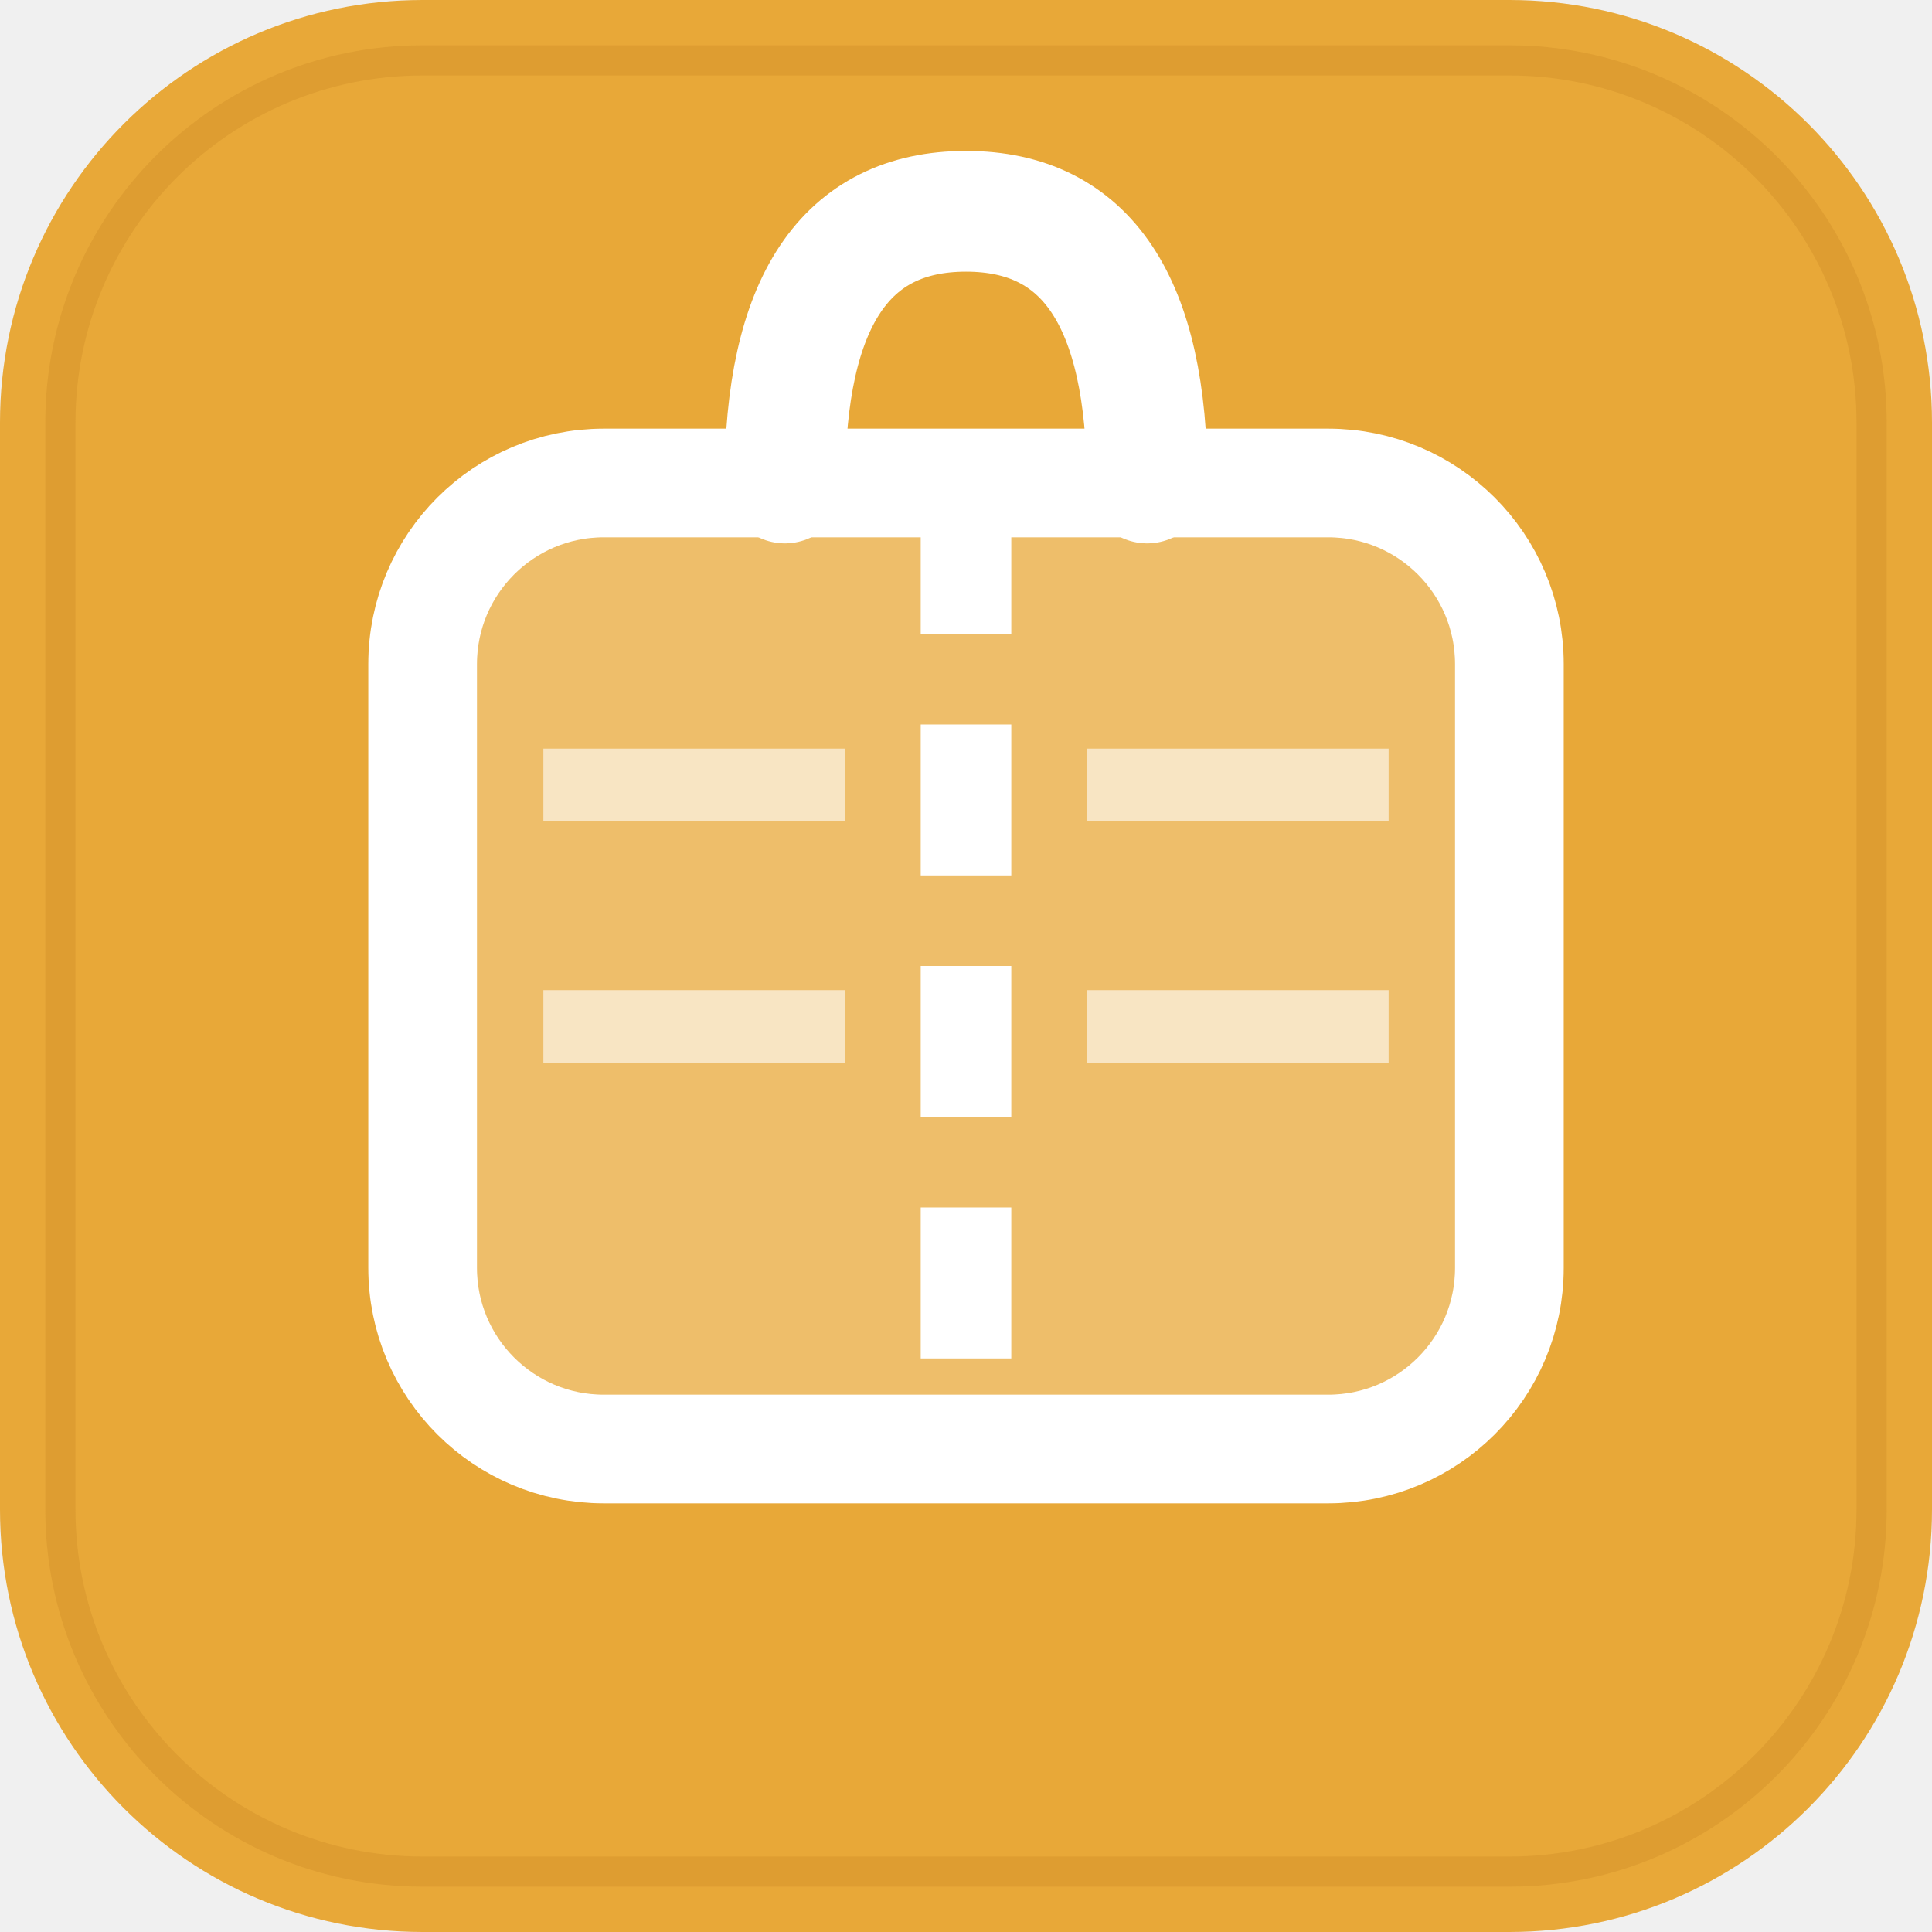
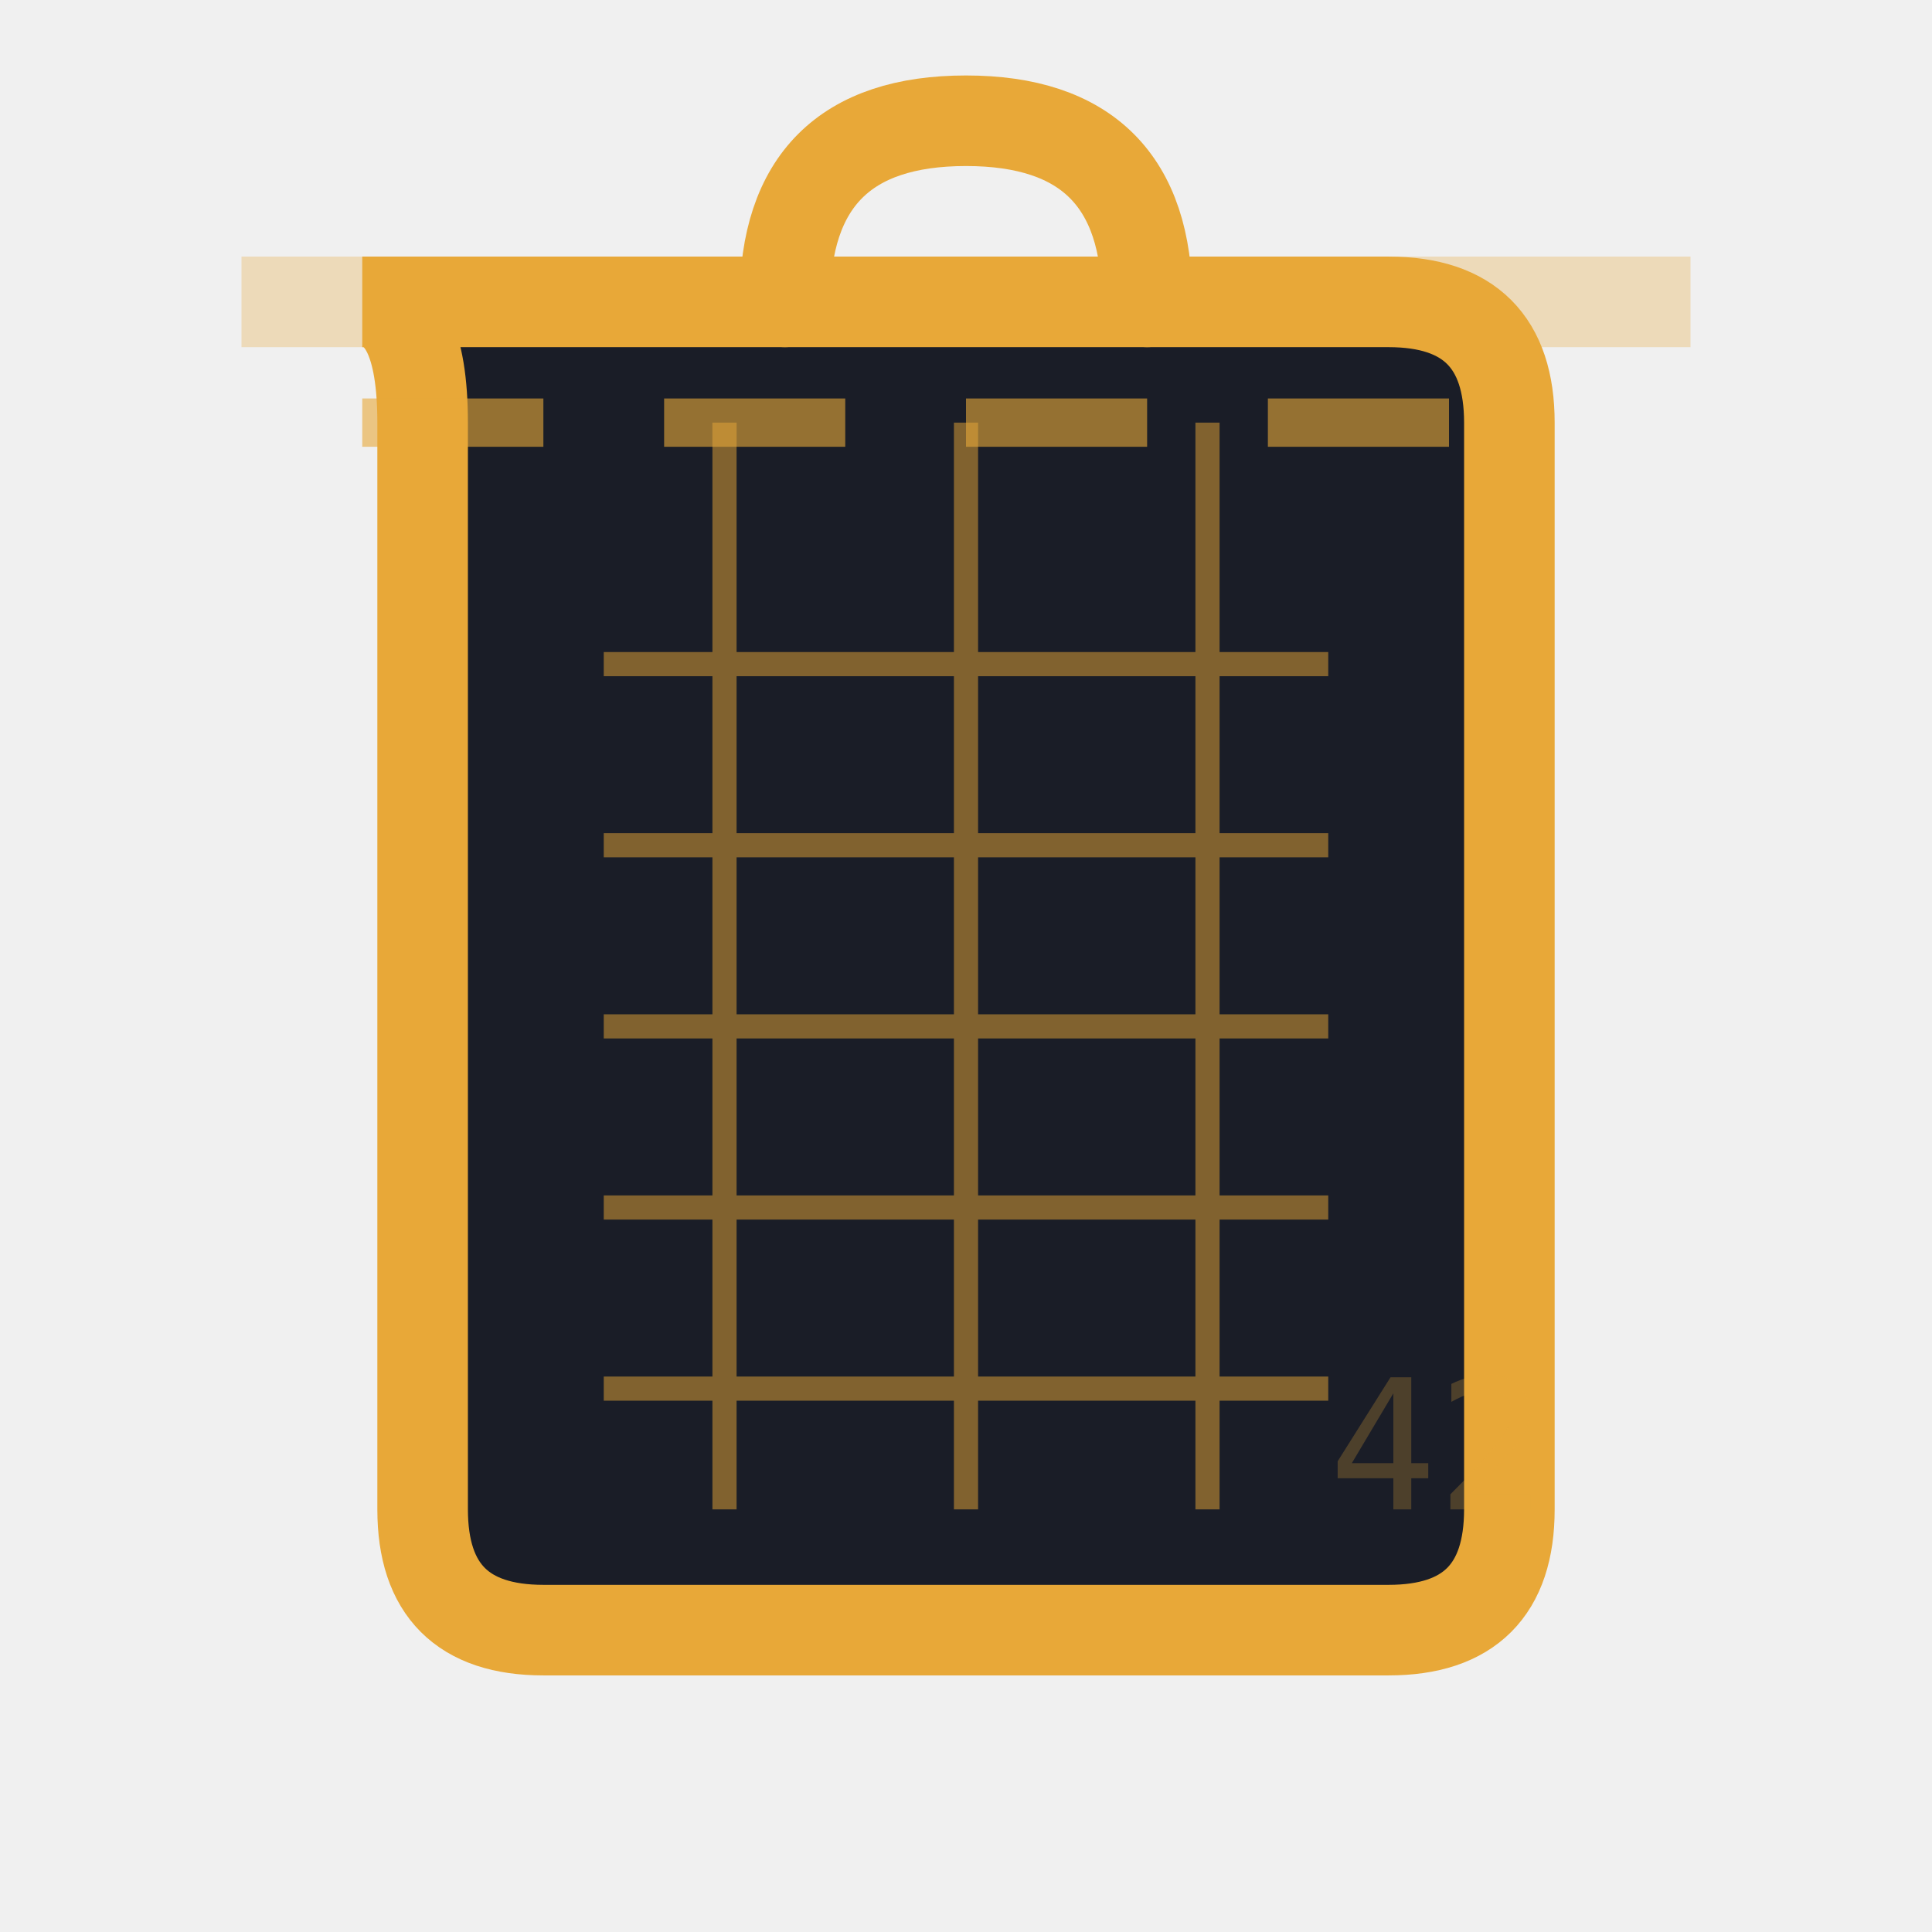
<svg xmlns="http://www.w3.org/2000/svg" viewBox="0 0 32 32">
-   <rect width="32" height="32" rx="7" fill="#E8A838" />
-   <rect x="1" y="1" width="30" height="30" rx="6" fill="none" stroke="#D4922A" stroke-width="0.5" opacity="0.5" />
-   <rect x="7" y="8" width="18" height="16" rx="3" fill="#fff" fill-opacity="0.25" stroke="#fff" stroke-width="1.8" />
-   <line x1="16" y1="8" x2="16" y2="24" stroke="#fff" stroke-width="1.5" stroke-dasharray="2.5,1.5" />
-   <line x1="9" y1="13" x2="14" y2="13" stroke="#fff" stroke-width="1.2" opacity="0.6" />
-   <line x1="9" y1="17" x2="14" y2="17" stroke="#fff" stroke-width="1.2" opacity="0.6" />
-   <line x1="18" y1="13" x2="23" y2="13" stroke="#fff" stroke-width="1.2" opacity="0.6" />
-   <line x1="18" y1="17" x2="23" y2="17" stroke="#fff" stroke-width="1.2" opacity="0.6" />
-   <path d="M13 8 Q13 3.5 16 3.5 Q19 3.5 19 8" fill="none" stroke="#fff" stroke-width="2" stroke-linecap="round" />
+   <line x1="4" y1="5" x2="28" y2="5" stroke="#E8A838" stroke-width="1.5" opacity="0.3" />
+   <path d="M6 5             Q7 5 7 7            L7 25            Q7 27 9 27            L23 27            Q25 27 25 25            L25 7            Q25 5 23 5            Z" fill="#1a1d27" stroke="#E8A838" stroke-width="1.5" />
+   <path d="M6 7 L26 7" stroke="#E8A838" stroke-width="0.8" stroke-dasharray="3,2" opacity="0.6" />
+   <g stroke="#E8A838" stroke-width="0.4" opacity="0.5">
+     <line x1="10" y1="11" x2="22" y2="11" />
+     <line x1="10" y1="14" x2="22" y2="14" />
+     <line x1="10" y1="17" x2="22" y2="17" />
+     <line x1="10" y1="20" x2="22" y2="20" />
+     <line x1="10" y1="23" x2="22" y2="23" />
+     <line x1="12" y1="7" x2="12" y2="25" />
+     <line x1="16" y1="7" x2="16" y2="25" />
+     <line x1="20" y1="7" x2="20" y2="25" />
+   </g>
+   <path d="M13 5 Q13 2 16 2 Q19 2 19 5" fill="none" stroke="#E8A838" stroke-width="1.5" stroke-linecap="round" />
+   <text x="22" y="25" font-family="monospace" font-size="3" fill="#E8A838" opacity="0.25">42</text>
</svg>
